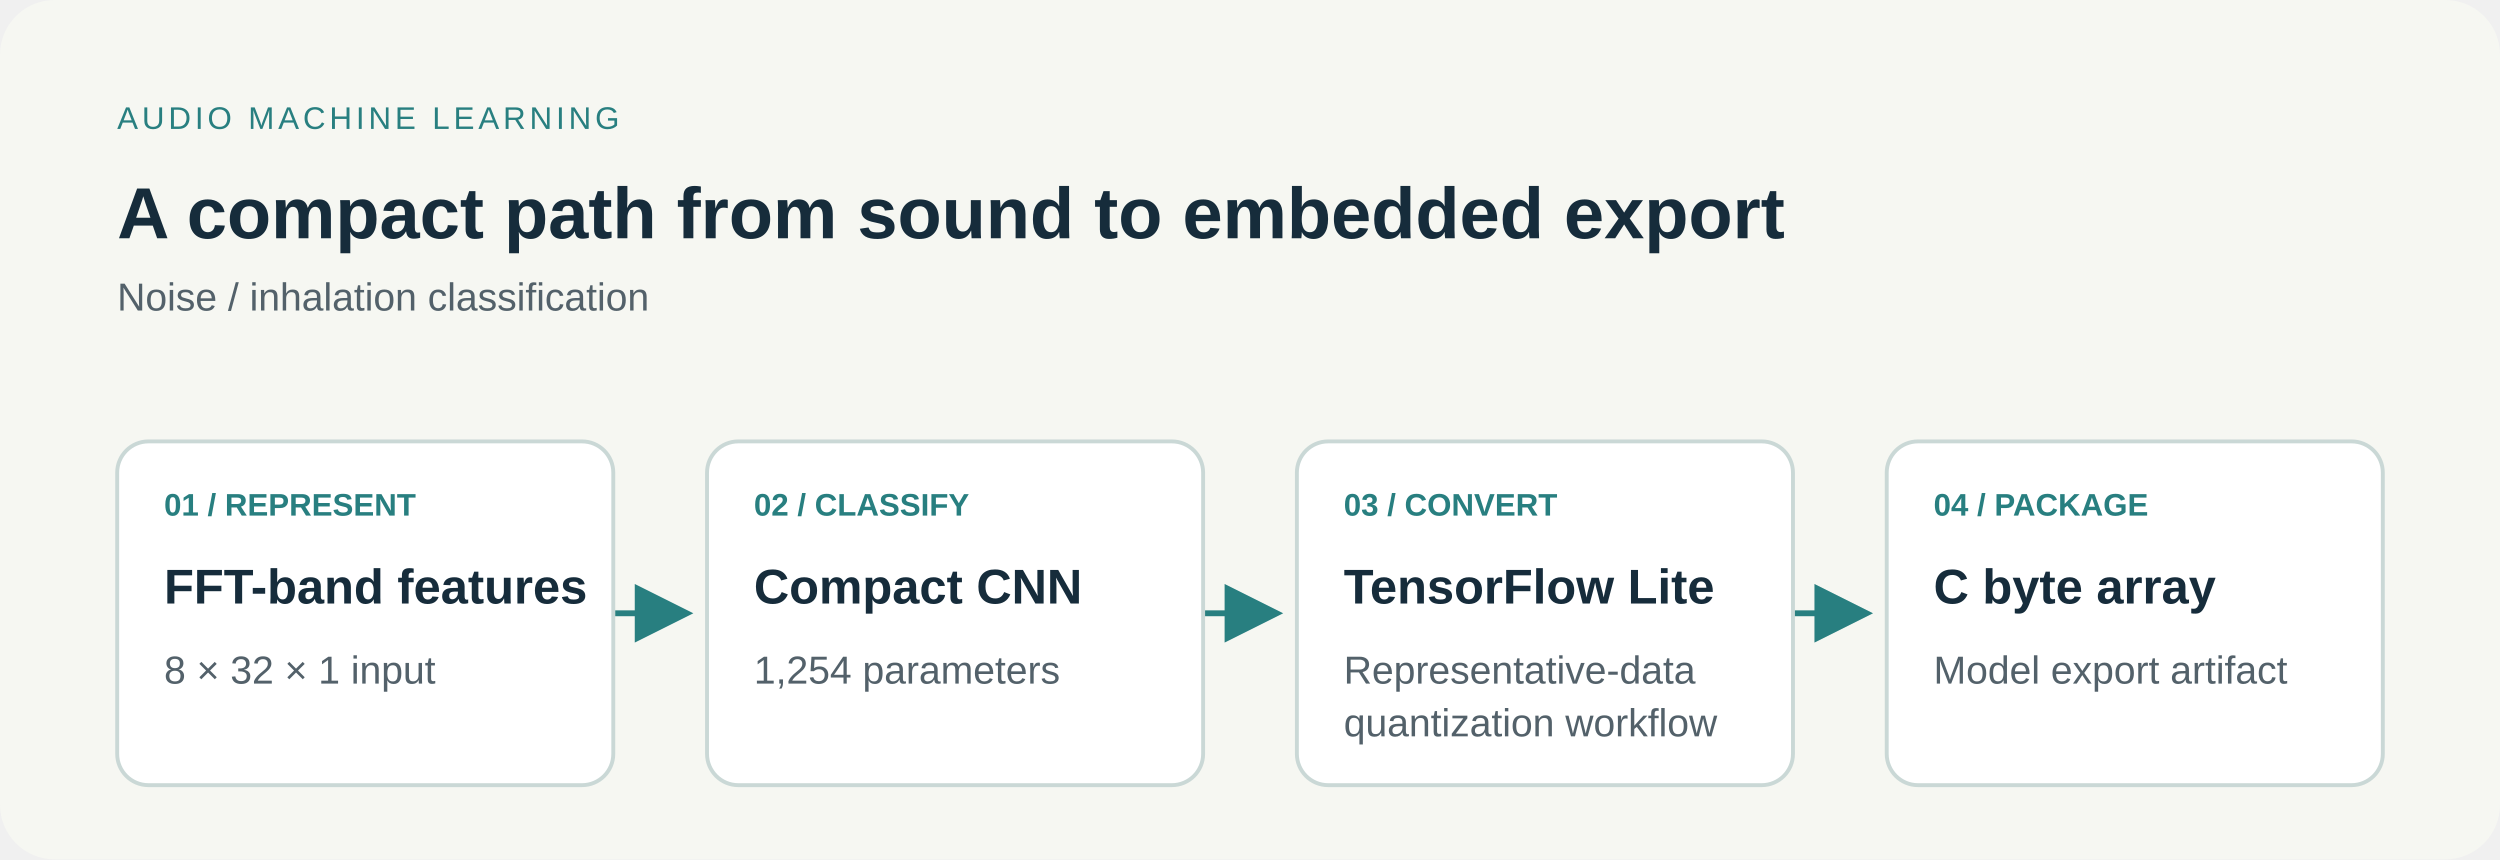
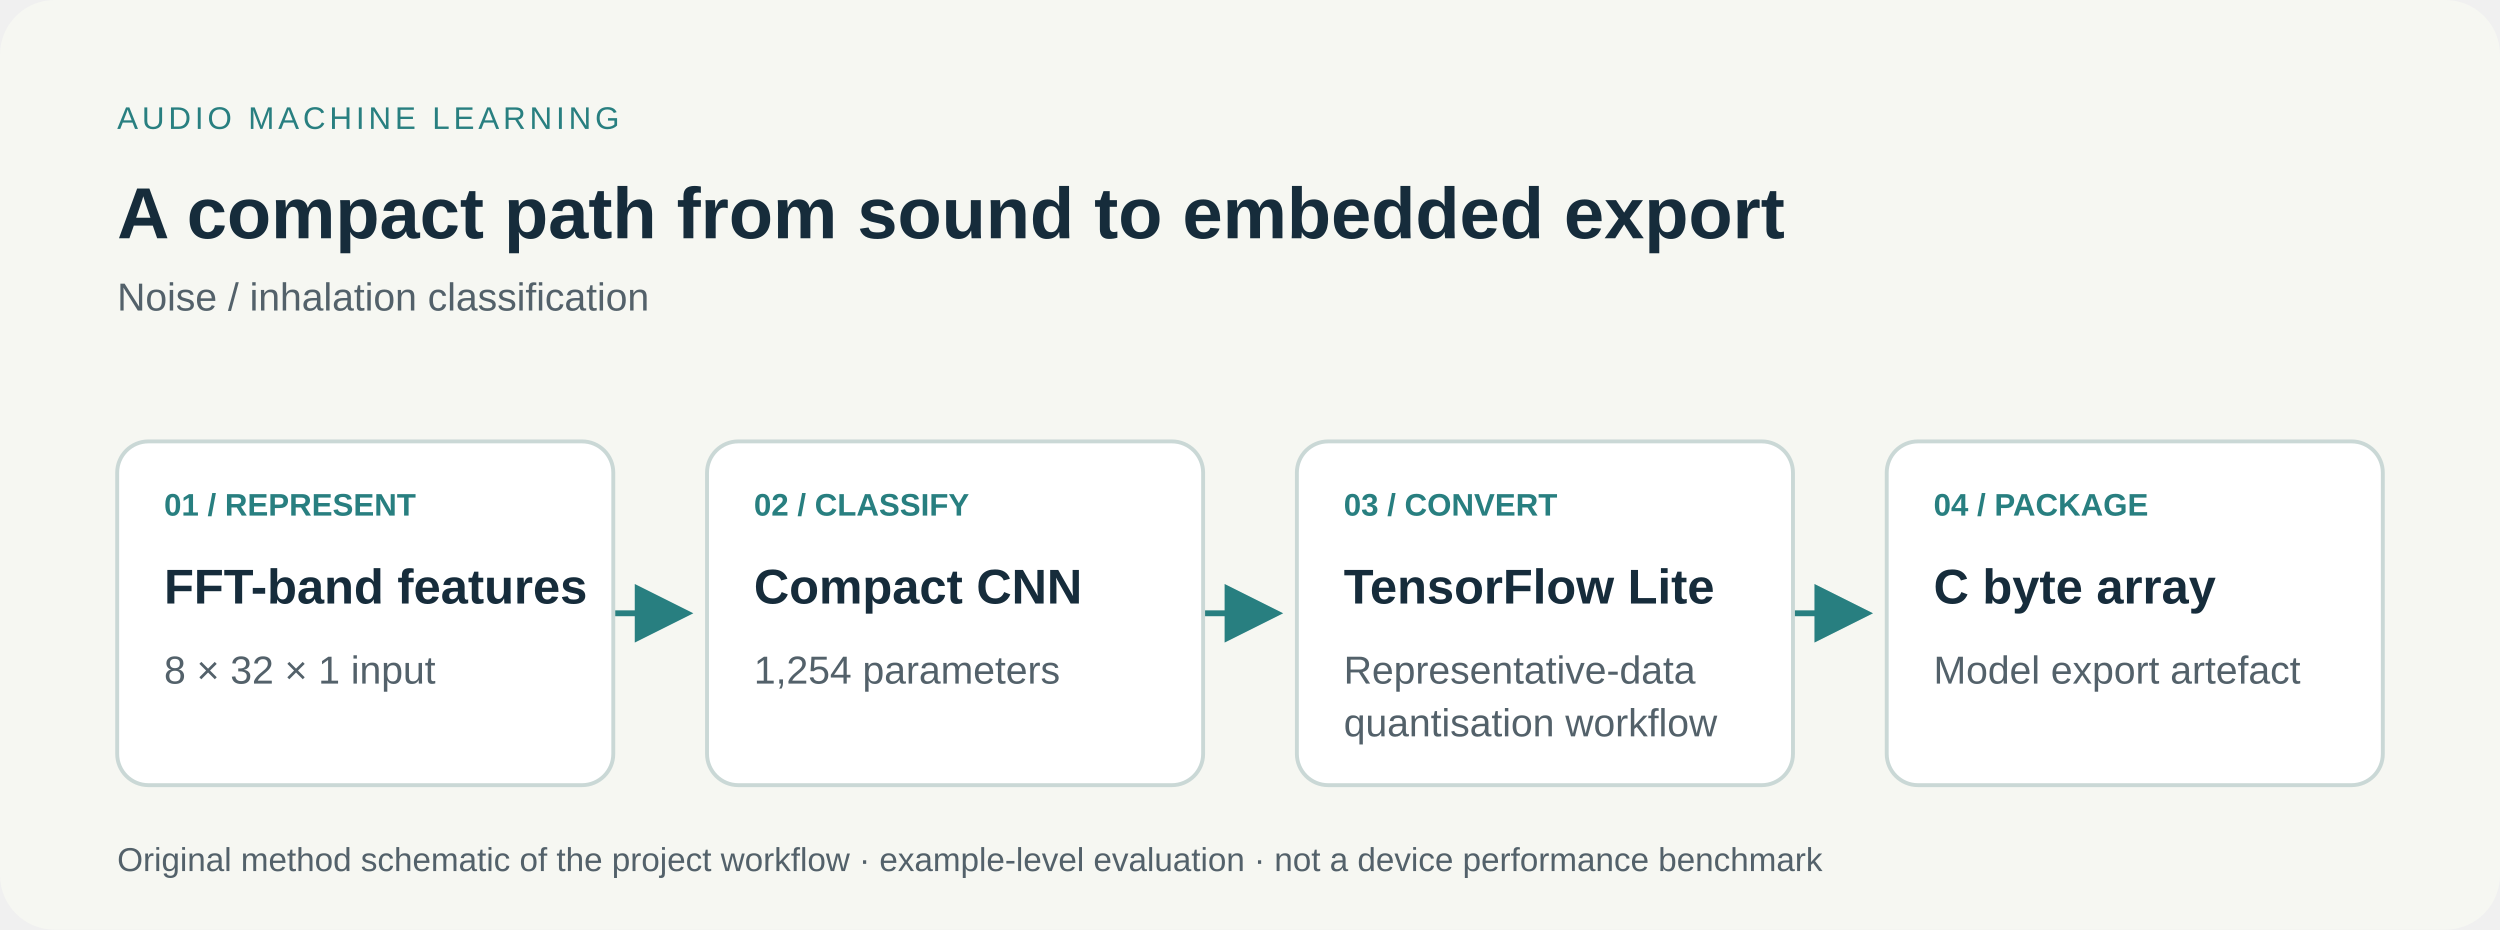
- <svg xmlns="http://www.w3.org/2000/svg" width="1280" height="440" viewBox="0 0 1280 440" role="img" aria-labelledby="title desc">
+ <svg xmlns="http://www.w3.org/2000/svg" width="1280" height="476" viewBox="0 0 1280 476" role="img" aria-labelledby="title desc">
  <defs>
    <marker id="arrow" markerWidth="10" markerHeight="10" refX="8" refY="5" orient="auto">
      <path d="M0 0 L10 5 L0 10 Z" fill="#287f80" />
    </marker>
  </defs>
-   <rect width="1280" height="440" rx="28" fill="#f6f7f2" />
+   <rect width="1280" height="476" rx="28" fill="#f6f7f2" />
  <g font-family="Arial, Helvetica, sans-serif">
    <text x="60" y="66" font-size="16" letter-spacing="2" fill="#287f80">AUDIO MACHINE LEARNING</text>
    <text x="60" y="122" font-size="37" font-weight="700" fill="#162c3b">A compact path from sound to embedded export</text>
    <text x="60" y="159" font-size="20" fill="#53616a">Noise / inhalation classification</text>
    <g fill="#ffffff" stroke="#cad8d6" stroke-width="2">
      <rect x="60" y="226" width="254" height="176" rx="16" />
      <rect x="362" y="226" width="254" height="176" rx="16" />
      <rect x="664" y="226" width="254" height="176" rx="16" />
      <rect x="966" y="226" width="254" height="176" rx="16" />
    </g>
    <g stroke="#287f80" stroke-width="3" marker-end="url(#arrow)">
      <path d="M315 314 H349" />
      <path d="M617 314 H651" />
      <path d="M919 314 H953" />
    </g>
    <g fill="#287f80" font-size="16" font-weight="700">
      <text x="84" y="264">01 / REPRESENT</text>
      <text x="386" y="264">02 / CLASSIFY</text>
      <text x="688" y="264">03 / CONVERT</text>
      <text x="990" y="264">04 / PACKAGE</text>
    </g>
    <g fill="#162c3b" font-size="25" font-weight="700">
      <text x="84" y="309">FFT-band features</text>
      <text x="386" y="309">Compact CNN</text>
      <text x="688" y="309">TensorFlow Lite</text>
      <text x="990" y="309">C byte array</text>
    </g>
    <g fill="#53616a" font-size="20">
      <text x="84" y="350">8 × 32 × 1 input</text>
      <text x="386" y="350">1,254 parameters</text>
      <text x="688" y="350">Representative-data</text>
-       <text x="688" y="377">quantization workflow</text>
-       <text x="990" y="350">Model export artifact</text>
+       <text x="688" y="377">quantisation workflow</text>
+       <text x="990" y="350">Model export artefact</text>
    </g>
+     <text x="60" y="446" font-size="17" fill="#53616a">Original method schematic of the project workflow · example-level evaluation · not a device performance benchmark</text>
  </g>
</svg>
